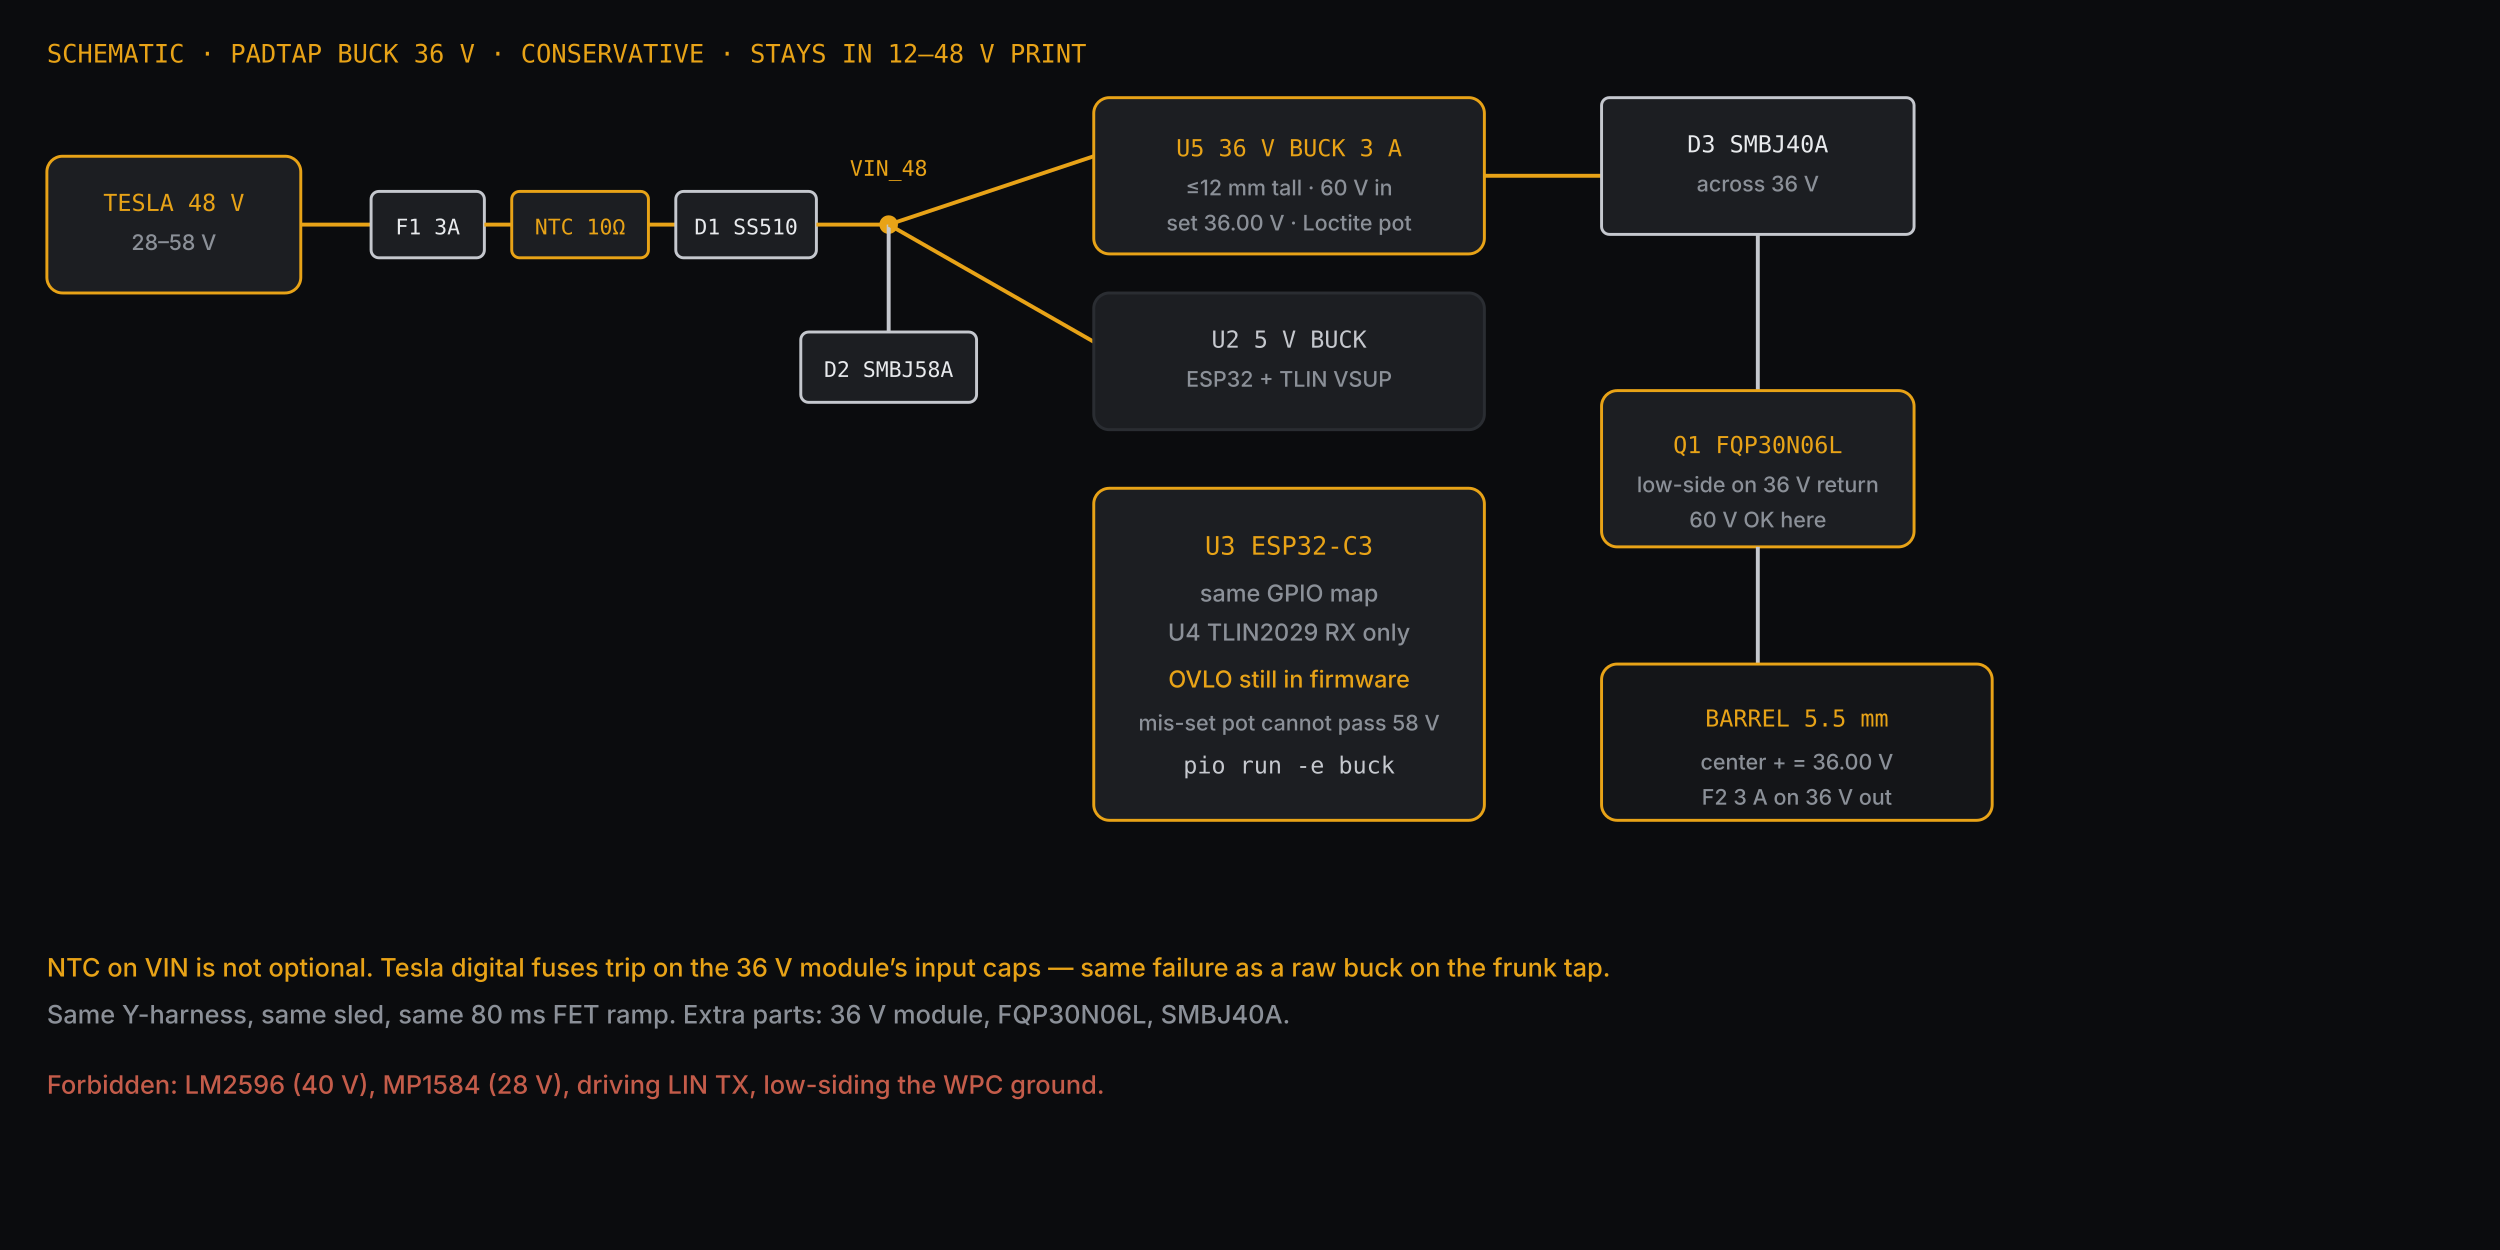
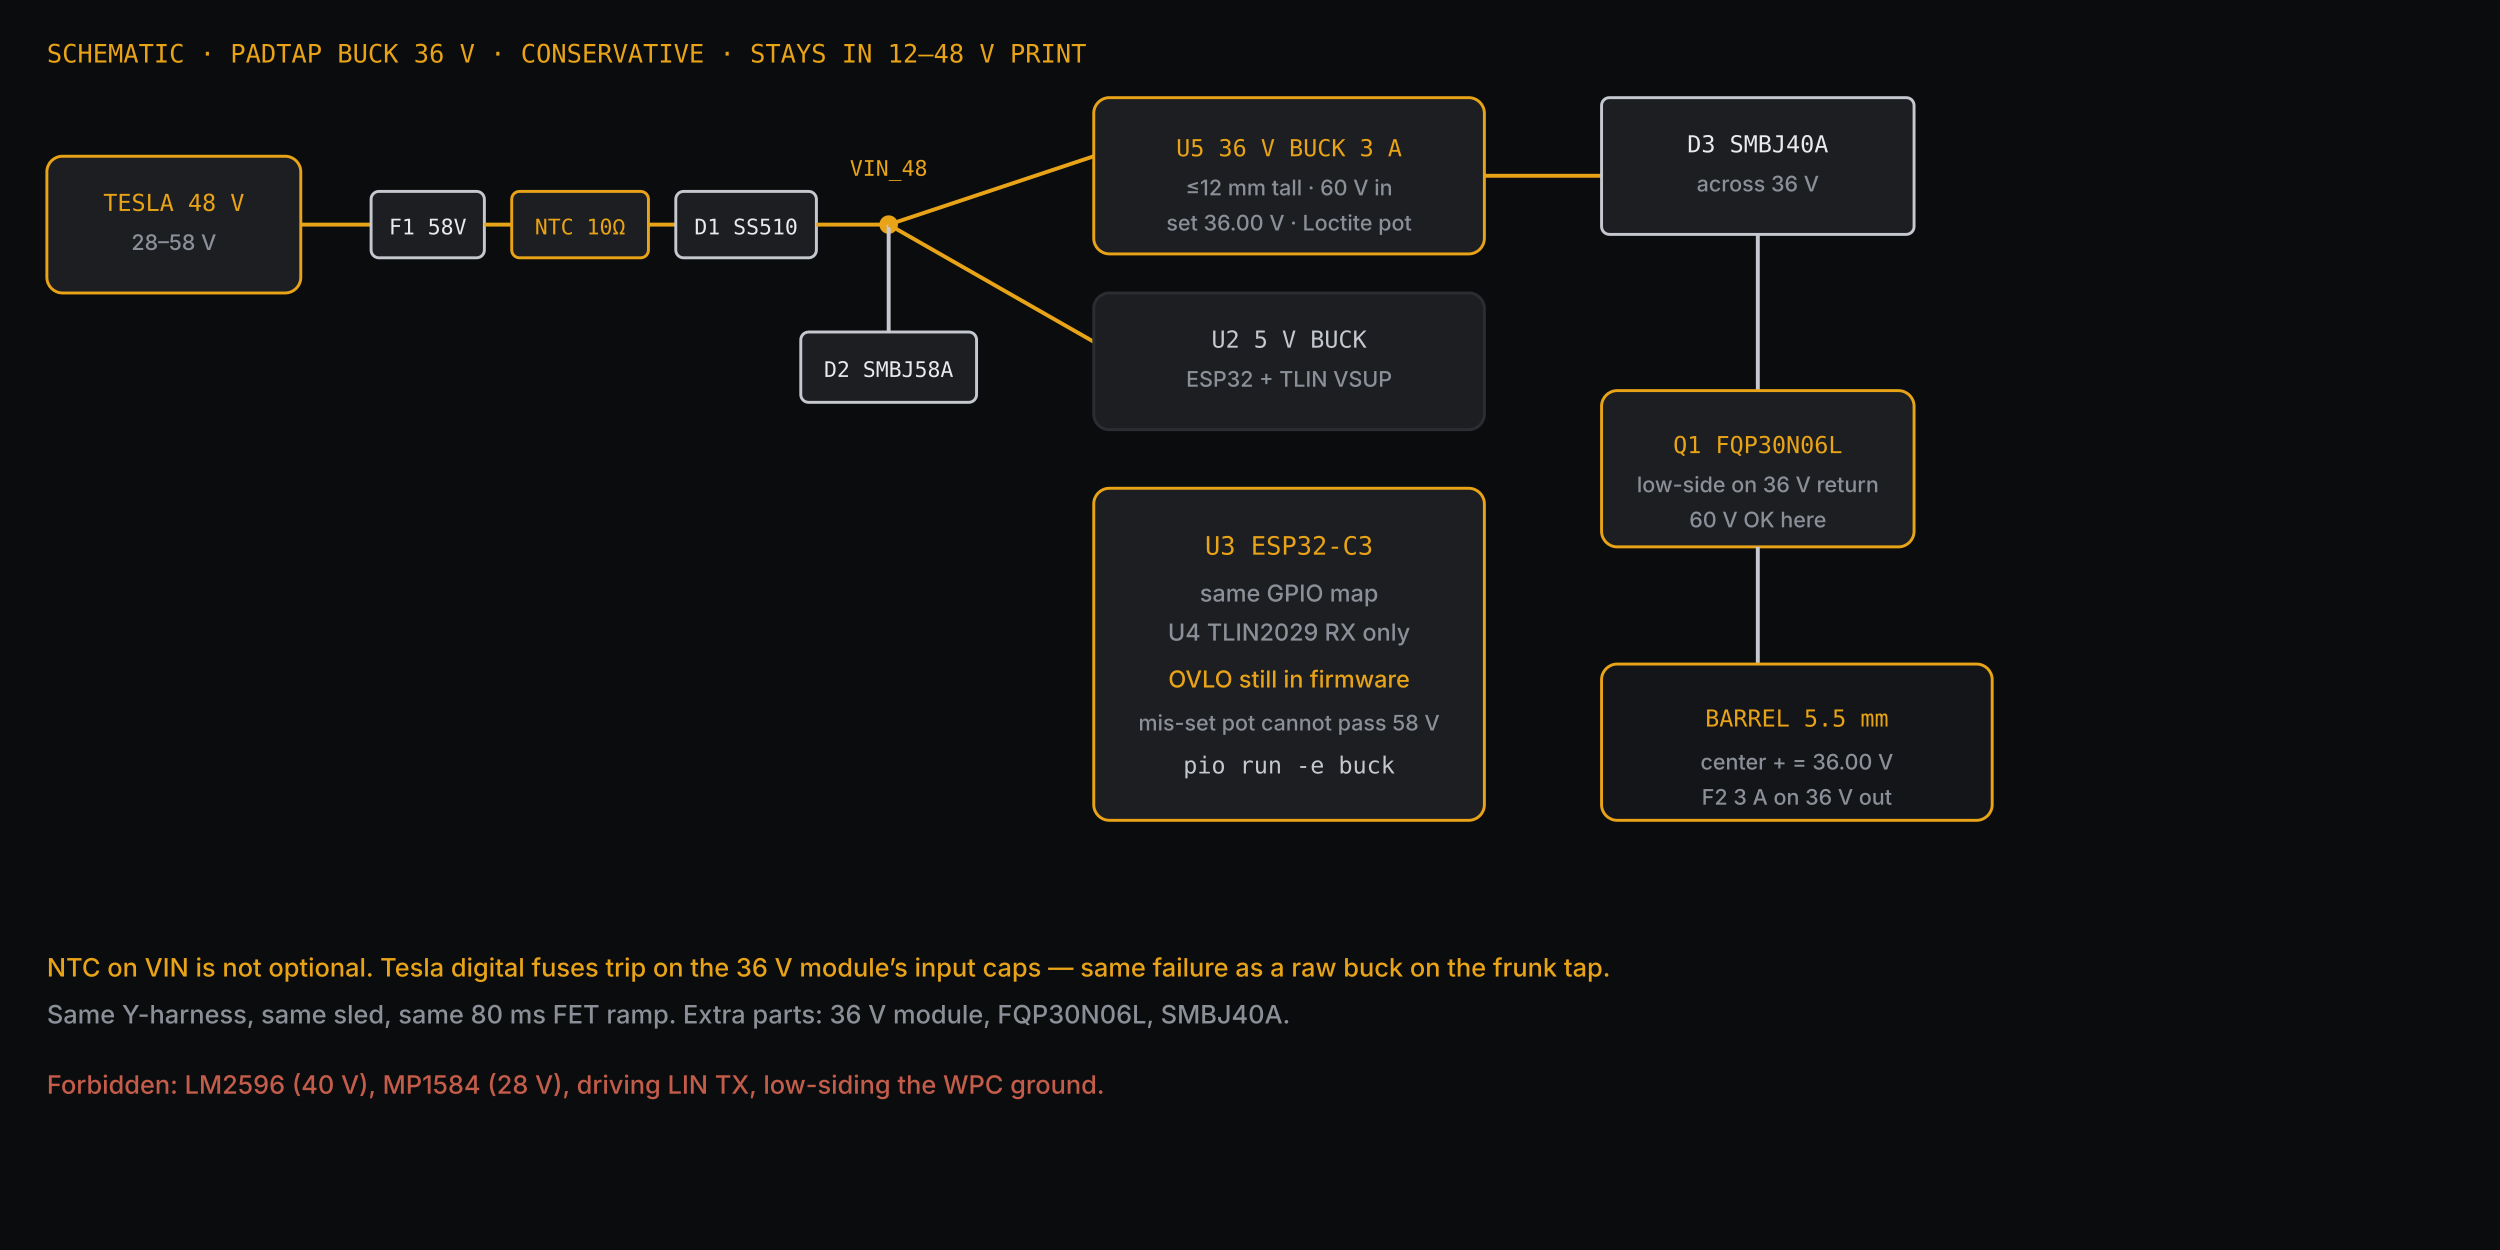
<svg xmlns="http://www.w3.org/2000/svg" width="1280" height="640" viewBox="0 0 1280 640" role="img" aria-label="Buck 36 V schematic">
  <rect width="1280" height="640" fill="#0B0C0E" />
  <text x="24" y="32" fill="#E8A317" font-size="13" font-family="ui-monospace, SFMono-Regular, Menlo, monospace" font-weight="500" text-anchor="start">SCHEMATIC  ·  PADTAP BUCK 36 V  ·  CONSERVATIVE  ·  STAYS IN 12–48 V PRINT</text>
  <rect x="24" y="80" width="130" height="70" rx="8" fill="#1C1E22" stroke="#E8A317" stroke-width="1.5" />
  <text x="89" y="108" fill="#E8A317" font-size="12" font-family="ui-monospace, SFMono-Regular, Menlo, monospace" font-weight="500" text-anchor="middle">TESLA 48 V</text>
  <text x="89" y="128" fill="#8B9098" font-size="11" font-family="ui-sans-serif, system-ui, -apple-system, sans-serif" font-weight="500" text-anchor="middle">28–58 V</text>
  <line x1="154" y1="115" x2="190" y2="115" stroke="#E8A317" stroke-width="2" />
  <rect x="190" y="98" width="58" height="34" rx="4" fill="#1C1E22" stroke="#C5C8CE" stroke-width="1.5" />
-   <text x="219" y="120" fill="#E8EAED" font-size="11" font-family="ui-monospace, SFMono-Regular, Menlo, monospace" font-weight="500" text-anchor="middle">F1 3A</text>
+   <text x="219" y="120" fill="#E8EAED" font-size="11" font-family="ui-monospace, SFMono-Regular, Menlo, monospace" font-weight="500" text-anchor="middle">F1 58V</text>
  <line x1="248" y1="115" x2="262" y2="115" stroke="#E8A317" stroke-width="2" />
  <rect x="262" y="98" width="70" height="34" rx="4" fill="#1C1E22" stroke="#E8A317" stroke-width="1.5" />
  <text x="297" y="120" fill="#E8A317" font-size="11" font-family="ui-monospace, SFMono-Regular, Menlo, monospace" font-weight="500" text-anchor="middle">NTC 10Ω</text>
  <line x1="332" y1="115" x2="346" y2="115" stroke="#E8A317" stroke-width="2" />
  <rect x="346" y="98" width="72" height="34" rx="4" fill="#1C1E22" stroke="#C5C8CE" stroke-width="1.5" />
  <text x="382" y="120" fill="#E8EAED" font-size="11" font-family="ui-monospace, SFMono-Regular, Menlo, monospace" font-weight="500" text-anchor="middle">D1 SS510</text>
  <line x1="418" y1="115" x2="455" y2="115" stroke="#E8A317" stroke-width="2" />
  <circle cx="455" cy="115" r="4" fill="#E8A317" stroke="#E8A317" stroke-width="1.5" />
  <text x="455" y="90" fill="#E8A317" font-size="11" font-family="ui-monospace, SFMono-Regular, Menlo, monospace" font-weight="500" text-anchor="middle">VIN_48</text>
  <line x1="455" y1="115" x2="455" y2="170" stroke="#C5C8CE" stroke-width="2" />
  <rect x="410" y="170" width="90" height="36" rx="4" fill="#1C1E22" stroke="#C5C8CE" stroke-width="1.5" />
  <text x="455" y="193" fill="#E8EAED" font-size="11" font-family="ui-monospace, SFMono-Regular, Menlo, monospace" font-weight="500" text-anchor="middle">D2 SMBJ58A</text>
  <line x1="455" y1="115" x2="560" y2="80" stroke="#E8A317" stroke-width="2" />
  <rect x="560" y="50" width="200" height="80" rx="8" fill="#1C1E22" stroke="#E8A317" stroke-width="1.5" />
  <text x="660" y="80" fill="#E8A317" font-size="12" font-family="ui-monospace, SFMono-Regular, Menlo, monospace" font-weight="500" text-anchor="middle">U5  36 V BUCK  3 A</text>
  <text x="660" y="100" fill="#8B9098" font-size="11" font-family="ui-sans-serif, system-ui, -apple-system, sans-serif" font-weight="500" text-anchor="middle">≤12 mm tall  ·  60 V in</text>
  <text x="660" y="118" fill="#8B9098" font-size="11" font-family="ui-sans-serif, system-ui, -apple-system, sans-serif" font-weight="500" text-anchor="middle">set 36.00 V  ·  Loctite pot</text>
  <line x1="455" y1="115" x2="560" y2="175" stroke="#E8A317" stroke-width="2" />
  <rect x="560" y="150" width="200" height="70" rx="8" fill="#1C1E22" stroke="#2A2D32" stroke-width="1.5" />
  <text x="660" y="178" fill="#C5C8CE" font-size="12" font-family="ui-monospace, SFMono-Regular, Menlo, monospace" font-weight="500" text-anchor="middle">U2  5 V BUCK</text>
  <text x="660" y="198" fill="#8B9098" font-size="11" font-family="ui-sans-serif, system-ui, -apple-system, sans-serif" font-weight="500" text-anchor="middle">ESP32 + TLIN VSUP</text>
  <line x1="760" y1="90" x2="820" y2="90" stroke="#E8A317" stroke-width="2" />
  <rect x="820" y="50" width="160" height="70" rx="4" fill="#1C1E22" stroke="#C5C8CE" stroke-width="1.5" />
  <text x="900" y="78" fill="#E8EAED" font-size="12" font-family="ui-monospace, SFMono-Regular, Menlo, monospace" font-weight="500" text-anchor="middle">D3 SMBJ40A</text>
  <text x="900" y="98" fill="#8B9098" font-size="11" font-family="ui-sans-serif, system-ui, -apple-system, sans-serif" font-weight="500" text-anchor="middle">across 36 V</text>
  <line x1="900" y1="120" x2="900" y2="200" stroke="#C5C8CE" stroke-width="2" />
  <rect x="820" y="200" width="160" height="80" rx="8" fill="#1C1E22" stroke="#E8A317" stroke-width="1.5" />
  <text x="900" y="232" fill="#E8A317" font-size="12" font-family="ui-monospace, SFMono-Regular, Menlo, monospace" font-weight="500" text-anchor="middle">Q1 FQP30N06L</text>
  <text x="900" y="252" fill="#8B9098" font-size="11" font-family="ui-sans-serif, system-ui, -apple-system, sans-serif" font-weight="500" text-anchor="middle">low-side on 36 V return</text>
  <text x="900" y="270" fill="#8B9098" font-size="11" font-family="ui-sans-serif, system-ui, -apple-system, sans-serif" font-weight="500" text-anchor="middle">60 V OK here</text>
  <line x1="900" y1="280" x2="900" y2="340" stroke="#C5C8CE" stroke-width="2" />
  <rect x="820" y="340" width="200" height="80" rx="8" fill="#141518" stroke="#E8A317" stroke-width="1.5" />
  <text x="920" y="372" fill="#E8A317" font-size="12" font-family="ui-monospace, SFMono-Regular, Menlo, monospace" font-weight="500" text-anchor="middle">BARREL 5.5 mm</text>
  <text x="920" y="394" fill="#8B9098" font-size="11" font-family="ui-sans-serif, system-ui, -apple-system, sans-serif" font-weight="500" text-anchor="middle">center +  = 36.00 V</text>
  <text x="920" y="412" fill="#8B9098" font-size="11" font-family="ui-sans-serif, system-ui, -apple-system, sans-serif" font-weight="500" text-anchor="middle">F2 3 A on 36 V out</text>
  <rect x="560" y="250" width="200" height="170" rx="8" fill="#1C1E22" stroke="#E8A317" stroke-width="1.5" />
  <text x="660" y="284" fill="#E8A317" font-size="13" font-family="ui-monospace, SFMono-Regular, Menlo, monospace" font-weight="500" text-anchor="middle">U3 ESP32-C3</text>
  <text x="660" y="308" fill="#8B9098" font-size="12" font-family="ui-sans-serif, system-ui, -apple-system, sans-serif" font-weight="500" text-anchor="middle">same GPIO map</text>
  <text x="660" y="328" fill="#8B9098" font-size="12" font-family="ui-sans-serif, system-ui, -apple-system, sans-serif" font-weight="500" text-anchor="middle">U4 TLIN2029  RX only</text>
  <text x="660" y="352" fill="#E8A317" font-size="12" font-family="ui-sans-serif, system-ui, -apple-system, sans-serif" font-weight="500" text-anchor="middle">OVLO still in firmware</text>
  <text x="660" y="374" fill="#8B9098" font-size="11" font-family="ui-sans-serif, system-ui, -apple-system, sans-serif" font-weight="500" text-anchor="middle">mis-set pot cannot pass 58 V</text>
  <text x="660" y="396" fill="#C5C8CE" font-size="12" font-family="ui-monospace, SFMono-Regular, Menlo, monospace" font-weight="500" text-anchor="middle">pio run -e buck</text>
  <text x="24" y="500" fill="#E8A317" font-size="13" font-family="ui-sans-serif, system-ui, -apple-system, sans-serif" font-weight="500" text-anchor="start">NTC on VIN is not optional. Tesla digital fuses trip on the 36 V module’s input caps — same failure as a raw buck on the frunk tap.</text>
  <text x="24" y="524" fill="#8B9098" font-size="13" font-family="ui-sans-serif, system-ui, -apple-system, sans-serif" font-weight="500" text-anchor="start">Same Y-harness, same sled, same 80 ms FET ramp. Extra parts: 36 V module, FQP30N06L, SMBJ40A.</text>
  <text x="24" y="560" fill="#C45C4A" font-size="13" font-family="ui-sans-serif, system-ui, -apple-system, sans-serif" font-weight="500" text-anchor="start">Forbidden: LM2596 (40 V), MP1584 (28 V), driving LIN TX, low-siding the WPC ground.</text>
</svg>
